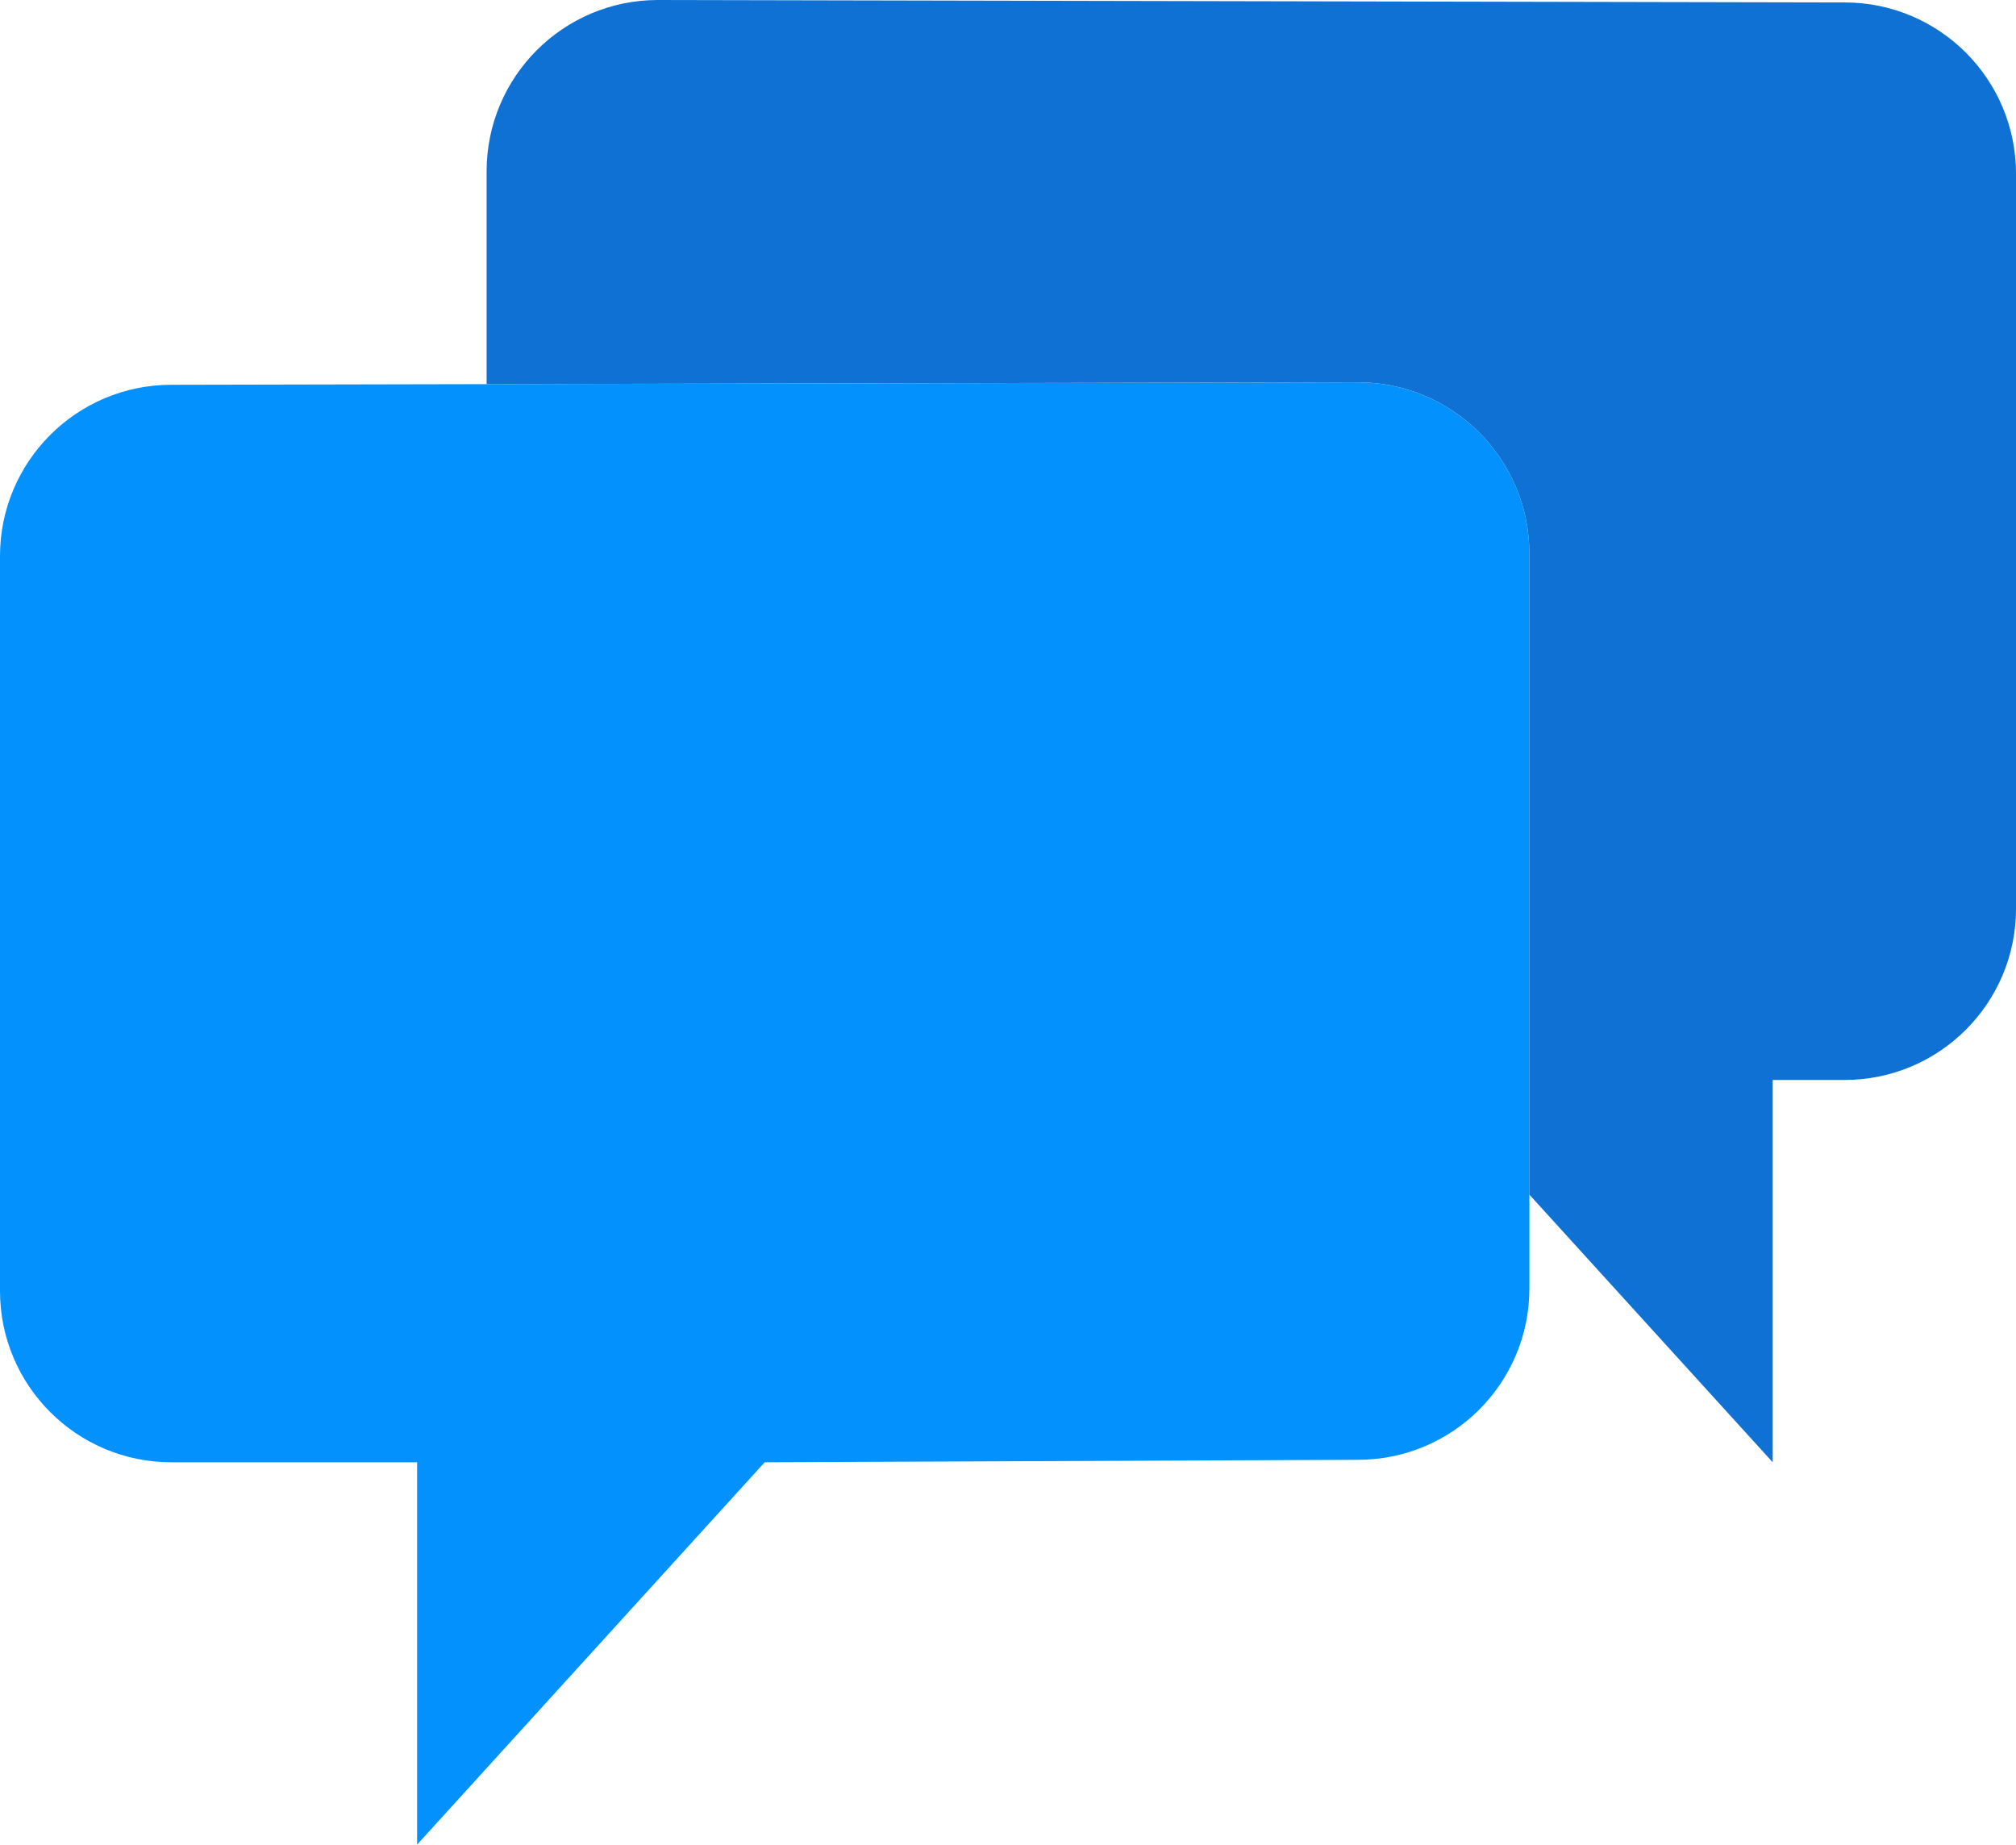
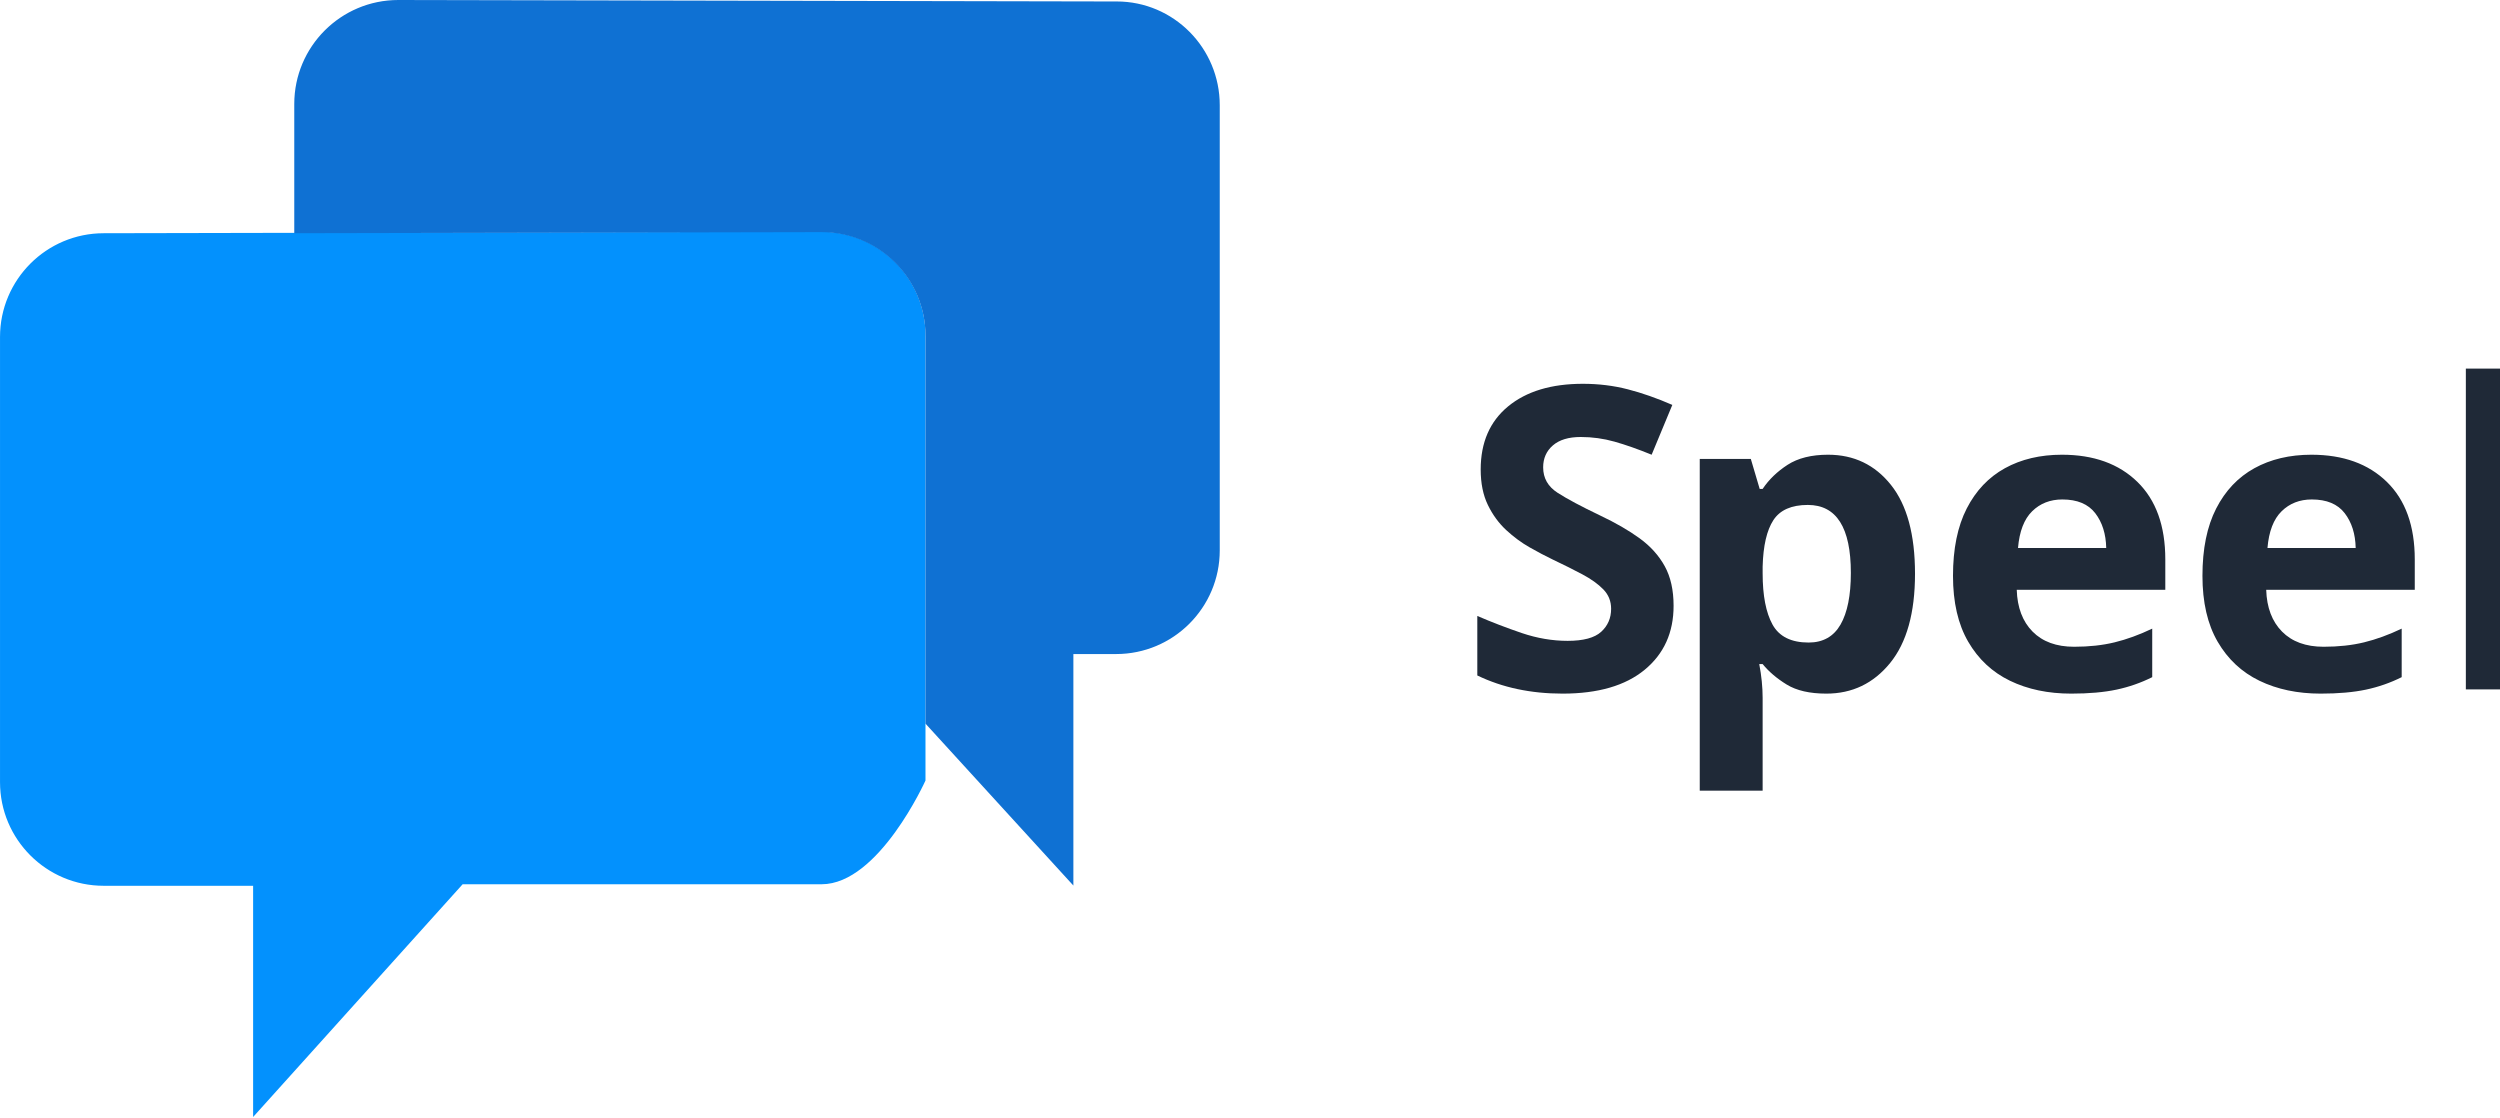
- <svg xmlns="http://www.w3.org/2000/svg" id="Layer_2" data-name="Layer 2" viewBox="0 0 800 732">
+ <svg xmlns="http://www.w3.org/2000/svg" id="Layer_2" data-name="Layer 2" viewBox="0 0 1639.68 732.62">
  <defs>
    <style>
      .cls-1 {
+         fill: #1f2937;
+         font-family: Oswald-Bold, Oswald;
+         font-size: 276.84px;
+         font-weight: 700;
+       }
+ 
+       .cls-2 {
+         letter-spacing: -.02em;
+       }
+ 
+       .cls-3 {
        fill: #0391fd;
      }

-       .cls-2 {
+       .cls-4 {
+         letter-spacing: 0em;
+       }
+ 
+       .cls-5 {
        fill: #0f71d3;
      }
    </style>
  </defs>
  <g id="Capa_1" data-name="Capa 1">
    <g>
-       <path class="cls-1" d="m606.9,219.71v291.6c0,37.54-30.44,67.99-67.99,67.99l-235.46.98-137.93,151.72v-151.72h-97.53c-37.54,0-67.99-30.44-67.99-67.99V220.69c0-37.54,30.44-67.99,67.99-67.99l470.91-.98c37.56,0,68,30.44,68,67.99Z" />
-       <path class="cls-2" d="m732.01.97l-470.91-.97c-37.56,0-68,30.44-68,67.99v84.44l345.81-.72c37.54,0,67.99,30.44,67.99,68v254.36l96.55,106.21v-151.72h28.57c37.54,0,67.99-30.44,67.99-67.99V68.97c0-37.56-30.44-68-67.99-68Z" />
+       <g>
+         <path class="cls-3" d="m607,220.04v291.88s-30.57,67.99-68.11,68.04h-235.46l-137.42,152.65v-151.65h-98.01c-37.55,0-67.99-30.44-67.99-67.99V221.02c0-37.58,30.45-68.05,68-68.05l470.99-.98c37.57,0,68.01,30.47,68.01,68.05Z" />
+         <path class="cls-5" d="m732.4.97l-471.16-.97c-37.69,0-68.24,30.55-68.24,68.23v84.74l345.7-.72c37.72,0,68.3,30.44,68.3,68v254.36l97,106.21v-151.85h28.01c37.55,0,67.99-30.44,67.99-67.99V69.03c0-37.59-30.27-68.07-67.6-68.07Z" />
+       </g>
+       <text class="cls-1" transform="translate(956.19 452.16)">
+         <tspan class="cls-2" x="0" y="0">S</tspan>
+         <tspan class="cls-4" x="137.03" y="0">peek</tspan>
+       </text>
    </g>
  </g>
</svg>
